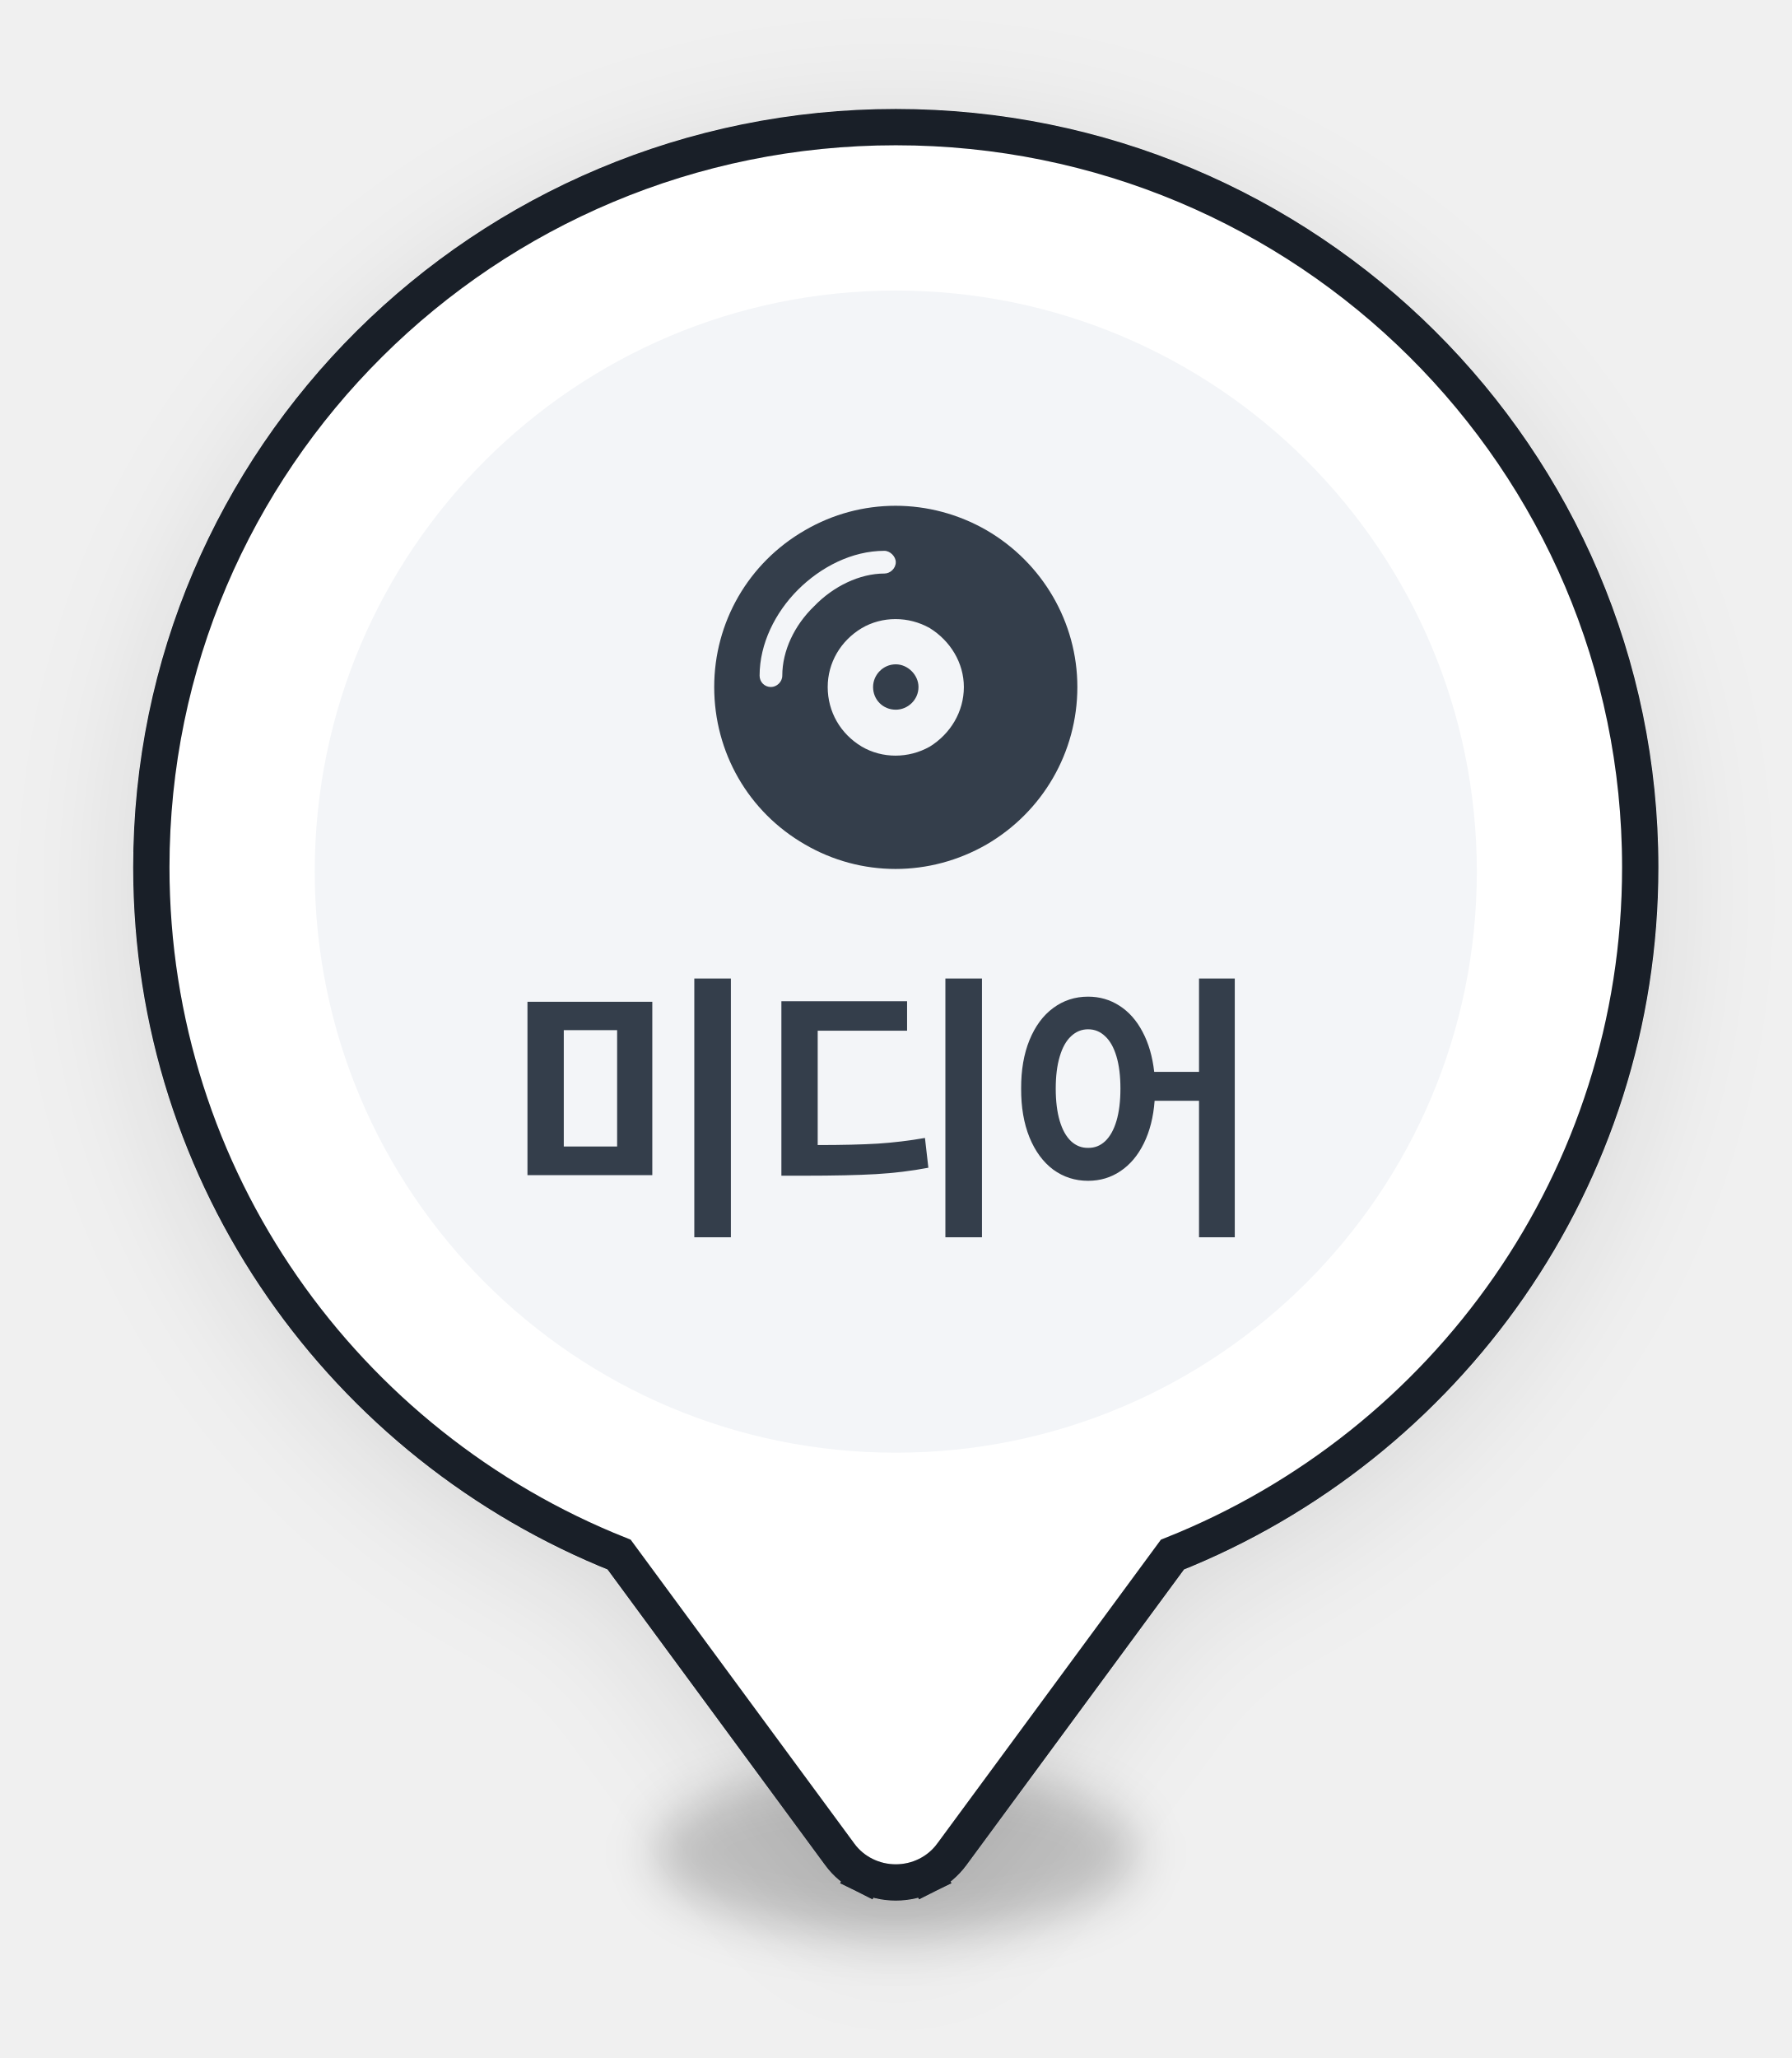
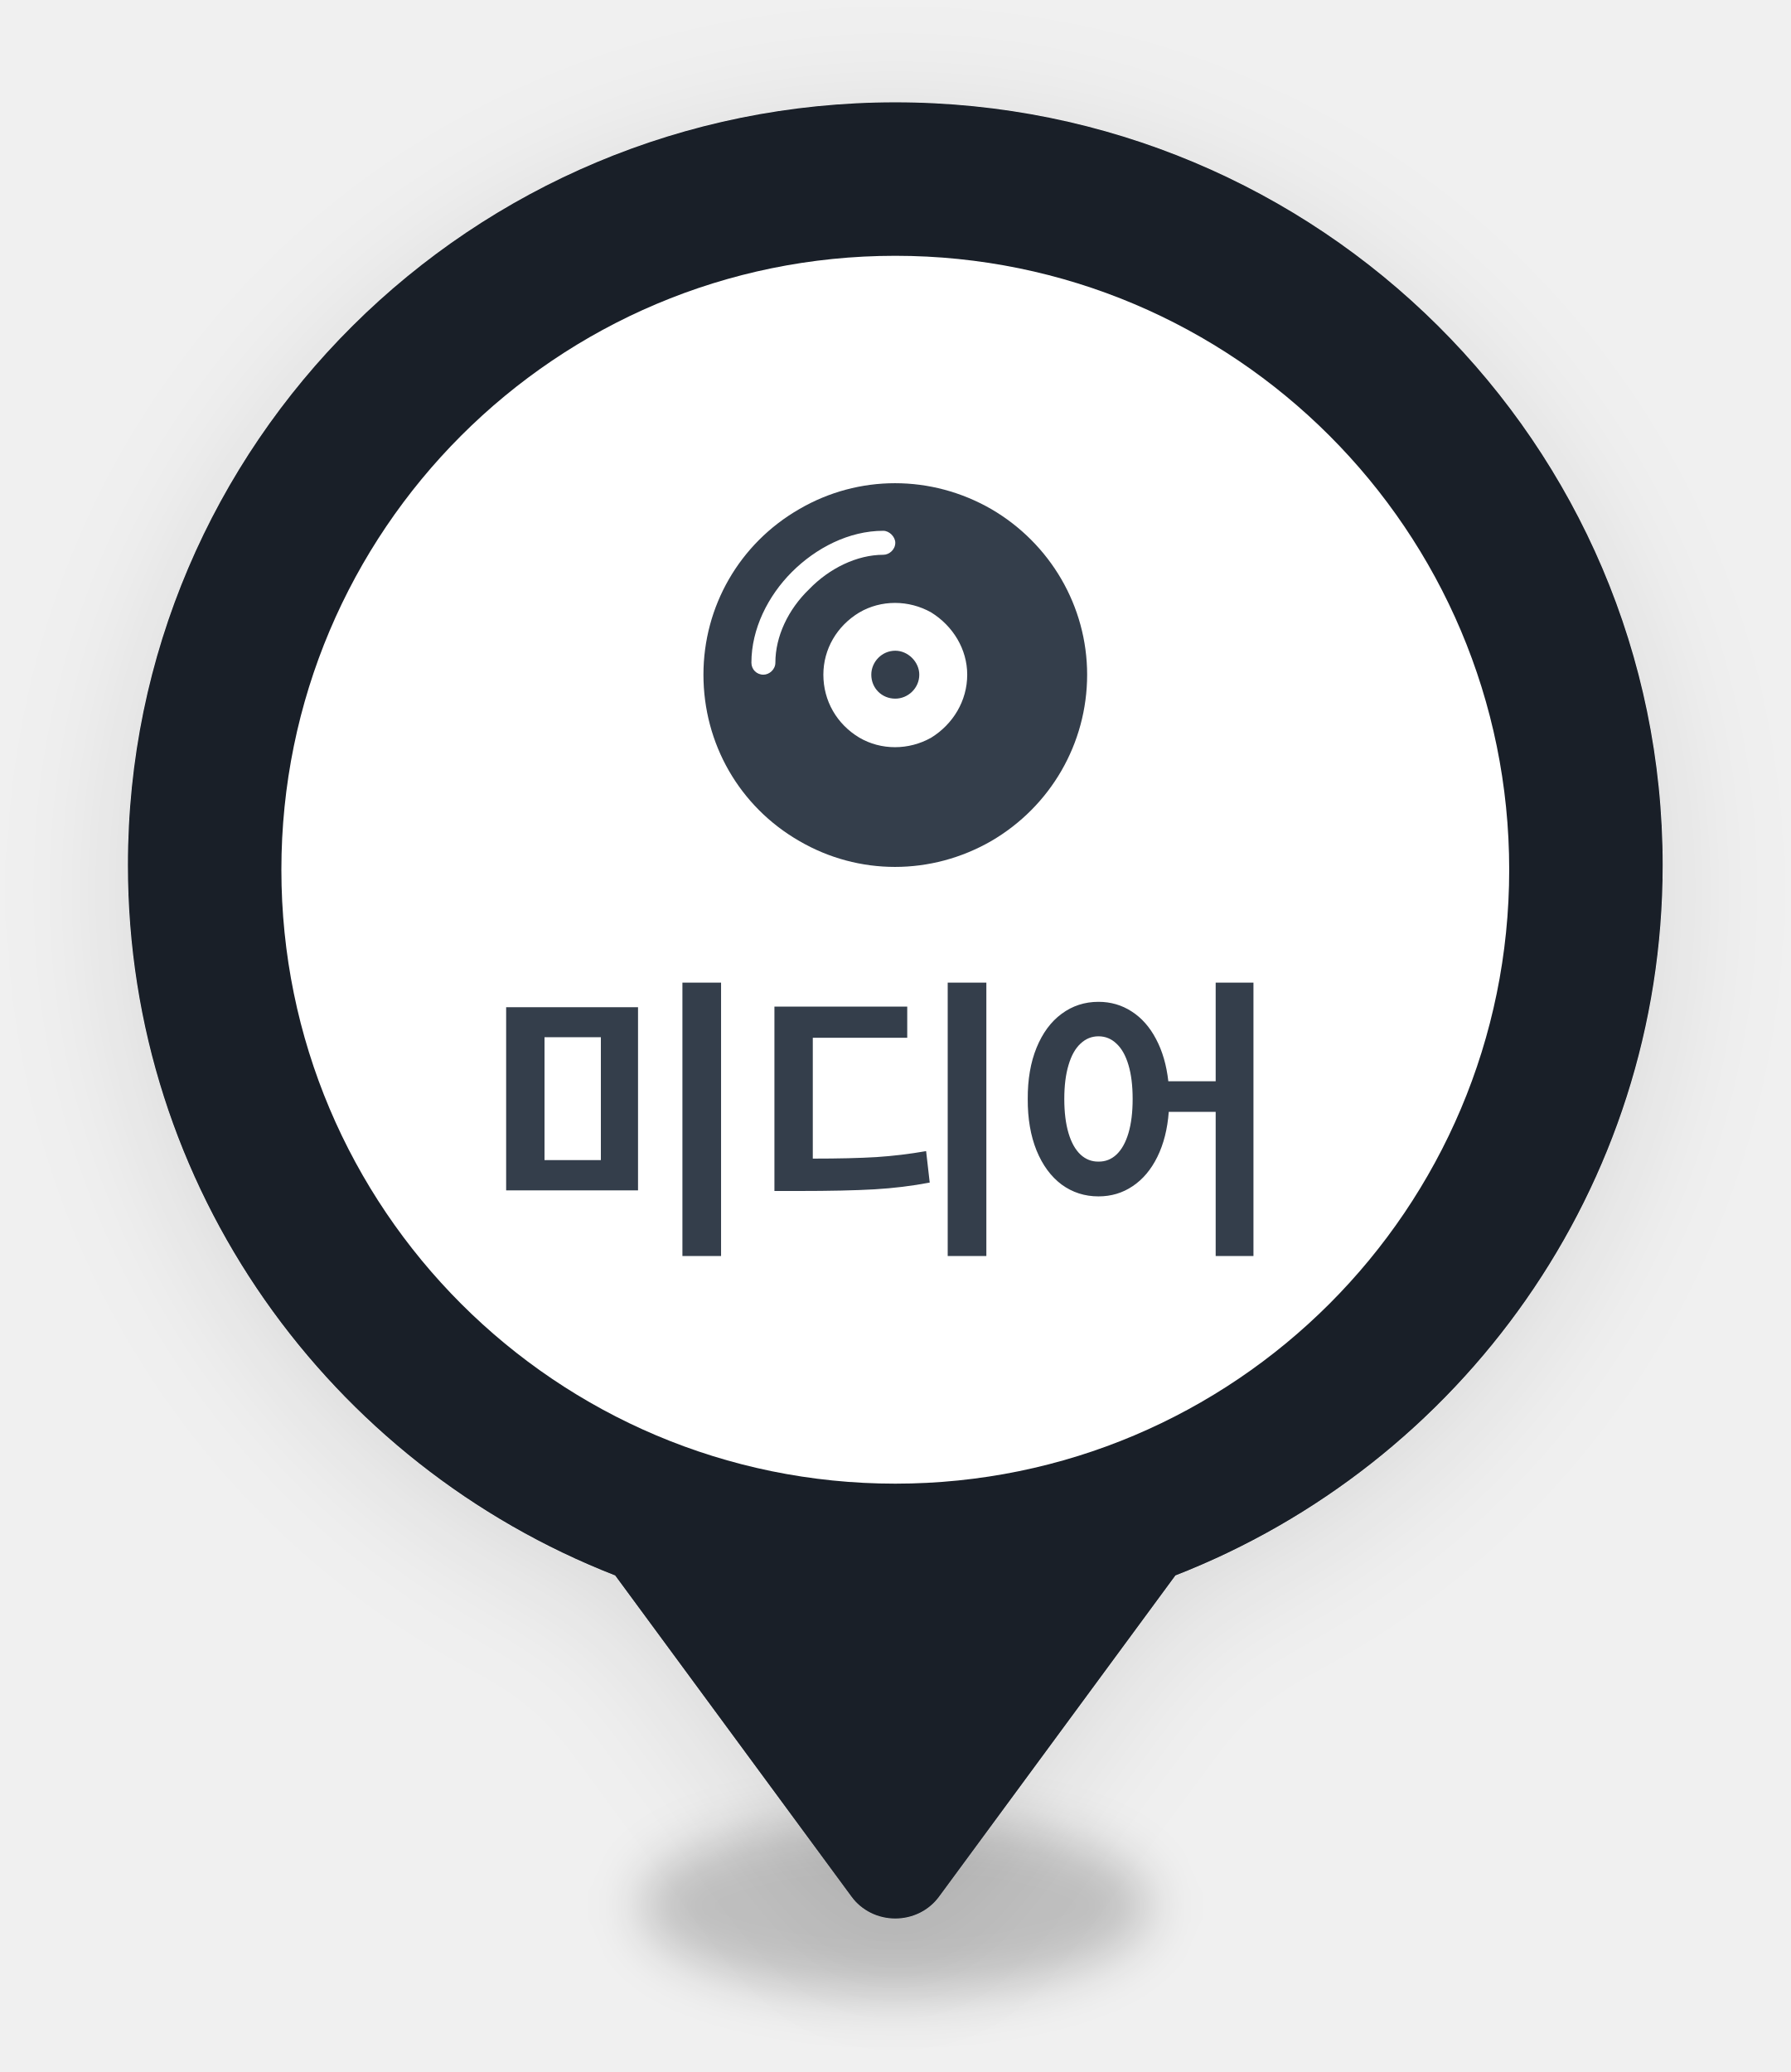
- <svg xmlns="http://www.w3.org/2000/svg" width="74" height="85" viewBox="0 0 74 85" fill="none">
-   <g filter="url(#filter0_f_170_6937)">
-     <ellipse cx="37" cy="76.5" rx="10" ry="3.5" fill="black" fill-opacity="0.2" />
+ <svg xmlns="http://www.w3.org/2000/svg" width="70" height="81" viewBox="0 0 70 81" fill="none">
+   <g filter="url(#filter0_f_173_13250)">
+     <ellipse cx="35" cy="74.5" rx="10" ry="3.5" fill="black" fill-opacity="0.2" />
  </g>
-   <g filter="url(#filter1_d_170_6937)">
-     <path fill-rule="evenodd" clip-rule="evenodd" d="M37 6C53.569 6 67 19.351 67 35.82C67 48.447 59.104 59.242 47.952 63.59L38.709 76.149C38.516 76.412 38.26 76.626 37.963 76.775C37.665 76.923 37.335 77 37 77C36.665 77 36.335 76.923 36.037 76.775C35.74 76.626 35.484 76.412 35.291 76.149L26.048 63.59C14.896 59.242 7 48.447 7 35.82C7 19.351 20.431 6 37 6Z" fill="white" />
-     <path d="M35.703 77.446L36.037 76.775L35.703 77.446C36.105 77.646 36.55 77.75 37 77.75C37.45 77.75 37.895 77.646 38.297 77.446L37.963 76.775L38.297 77.446C38.699 77.246 39.048 76.954 39.313 76.593C39.313 76.593 39.313 76.593 39.314 76.592L48.428 64.209C59.749 59.701 67.75 48.692 67.75 35.82C67.75 18.932 53.978 5.25 37 5.25C20.021 5.25 6.25 18.932 6.25 35.82C6.25 48.692 14.251 59.701 25.572 64.209L34.686 76.592C34.686 76.592 34.686 76.592 34.686 76.592C34.951 76.954 35.301 77.246 35.703 77.446Z" stroke="#191F28" stroke-width="1.5" />
+   <g filter="url(#filter1_d_173_13250)">
+     <path fill-rule="evenodd" clip-rule="evenodd" d="M35 4C51.569 4 65 17.351 65 33.82C65 46.447 57.104 57.242 45.952 61.59L36.709 74.149C36.516 74.412 36.26 74.626 35.963 74.775C35.665 74.923 35.335 75 35 75C34.665 75 34.335 74.923 34.037 74.775C33.74 74.626 33.484 74.412 33.291 74.149L24.048 61.59C12.896 57.242 5 46.447 5 33.82C5 17.351 18.431 4 35 4Z" fill="#191F28" />
  </g>
-   <path d="M61 36C61 22.745 50.255 12 37 12C23.745 12 13 22.745 13 36C13 49.255 23.745 60 37 60C50.255 60 61 49.255 61 36Z" fill="#F3F5F8" />
-   <path d="M29.5 28.375C29.5 25.709 30.906 23.248 33.25 21.9C35.565 20.553 38.406 20.553 40.75 21.9C43.065 23.248 44.5 25.709 44.5 28.375C44.5 31.07 43.065 33.531 40.75 34.879C38.406 36.227 35.565 36.227 33.25 34.879C30.906 33.531 29.5 31.07 29.5 28.375ZM37 29.312C36.473 29.312 36.062 28.902 36.062 28.375C36.062 27.877 36.473 27.438 37 27.438C37.498 27.438 37.938 27.877 37.938 28.375C37.938 28.902 37.498 29.312 37 29.312ZM34.188 28.375C34.188 29.4 34.715 30.309 35.594 30.836C36.443 31.334 37.527 31.334 38.406 30.836C39.256 30.309 39.812 29.4 39.812 28.375C39.812 27.379 39.256 26.471 38.406 25.943C37.527 25.445 36.443 25.445 35.594 25.943C34.715 26.471 34.188 27.379 34.188 28.375ZM32.312 27.906C32.312 26.881 32.81 25.826 33.631 25.035C34.422 24.215 35.506 23.688 36.531 23.688C36.766 23.688 37 23.482 37 23.219C37 22.984 36.766 22.75 36.531 22.75C35.184 22.75 33.895 23.424 32.957 24.361C32.02 25.299 31.375 26.588 31.375 27.906C31.375 28.17 31.58 28.375 31.844 28.375C32.078 28.375 32.312 28.17 32.312 27.906Z" fill="#343E4B" />
-   <path d="M26.943 48.535H21.787V41.375H26.943V48.535ZM25.49 47.352V42.547H23.287V47.352H25.49ZM28.678 40.414H30.189V51.102H28.678V40.414ZM40.56 51.102H39.049V40.414H40.56V51.102ZM32.275 41.352H37.467V42.57H33.775V47.293C34.783 47.293 35.611 47.273 36.26 47.234C36.912 47.191 37.56 47.113 38.205 47L38.346 48.23C37.647 48.363 36.926 48.451 36.184 48.494C35.441 48.537 34.447 48.559 33.201 48.559H32.275V41.352ZM44.943 41.164C45.42 41.164 45.852 41.289 46.238 41.539C46.629 41.789 46.947 42.148 47.193 42.617C47.443 43.086 47.603 43.637 47.674 44.27H49.525V40.414H51.002V51.102H49.525V45.465H47.691C47.641 46.137 47.492 46.723 47.246 47.223C47 47.723 46.678 48.105 46.279 48.371C45.885 48.637 45.44 48.77 44.943 48.77C44.404 48.77 43.924 48.615 43.502 48.307C43.084 47.994 42.758 47.551 42.523 46.977C42.289 46.398 42.174 45.727 42.178 44.961C42.174 44.199 42.289 43.531 42.523 42.957C42.758 42.383 43.084 41.941 43.502 41.633C43.924 41.32 44.404 41.164 44.943 41.164ZM43.607 44.961C43.607 45.48 43.662 45.926 43.772 46.297C43.881 46.664 44.037 46.943 44.24 47.135C44.443 47.322 44.678 47.414 44.943 47.41C45.213 47.414 45.447 47.322 45.647 47.135C45.85 46.943 46.006 46.664 46.115 46.297C46.225 45.926 46.279 45.48 46.279 44.961C46.279 44.441 46.225 43.998 46.115 43.631C46.006 43.264 45.85 42.986 45.647 42.799C45.447 42.607 45.213 42.512 44.943 42.512C44.678 42.512 44.443 42.607 44.24 42.799C44.037 42.986 43.881 43.266 43.772 43.637C43.662 44.004 43.607 44.445 43.607 44.961Z" fill="#343E4B" />
+   <path d="M59 34C59 20.745 48.255 10 35 10C21.745 10 11 20.745 11 34C11 47.255 21.745 58 35 58C48.255 58 59 47.255 59 34Z" fill="white" />
+   <path d="M27.5 26.375C27.5 23.709 28.906 21.248 31.25 19.9C33.565 18.553 36.406 18.553 38.75 19.9C41.065 21.248 42.5 23.709 42.5 26.375C42.5 29.07 41.065 31.531 38.75 32.879C36.406 34.227 33.565 34.227 31.25 32.879C28.906 31.531 27.5 29.07 27.5 26.375ZM35 27.312C34.473 27.312 34.062 26.902 34.062 26.375C34.062 25.877 34.473 25.438 35 25.438C35.498 25.438 35.938 25.877 35.938 26.375C35.938 26.902 35.498 27.312 35 27.312ZM32.188 26.375C32.188 27.4 32.715 28.309 33.594 28.836C34.443 29.334 35.527 29.334 36.406 28.836C37.256 28.309 37.812 27.4 37.812 26.375C37.812 25.379 37.256 24.471 36.406 23.943C35.527 23.445 34.443 23.445 33.594 23.943C32.715 24.471 32.188 25.379 32.188 26.375ZM30.312 25.906C30.312 24.881 30.811 23.826 31.631 23.035C32.422 22.215 33.506 21.688 34.531 21.688C34.766 21.688 35 21.482 35 21.219C35 20.984 34.766 20.75 34.531 20.75C33.184 20.75 31.895 21.424 30.957 22.361C30.02 23.299 29.375 24.588 29.375 25.906C29.375 26.17 29.58 26.375 29.844 26.375C30.078 26.375 30.312 26.17 30.312 25.906Z" fill="#343E4B" />
+   <path d="M24.943 46.535H19.787V39.375H24.943V46.535ZM23.49 45.352V40.547H21.287V45.352H23.49ZM26.678 38.414H28.189V49.102H26.678V38.414ZM38.56 49.102H37.049V38.414H38.56V49.102ZM30.275 39.352H35.467V40.57H31.775V45.293C32.783 45.293 33.611 45.273 34.26 45.234C34.912 45.191 35.56 45.113 36.205 45L36.346 46.23C35.647 46.363 34.926 46.451 34.184 46.494C33.441 46.537 32.447 46.559 31.201 46.559H30.275V39.352ZM42.943 39.164C43.42 39.164 43.852 39.289 44.238 39.539C44.629 39.789 44.947 40.148 45.193 40.617C45.443 41.086 45.603 41.637 45.674 42.27H47.525V38.414H49.002V49.102H47.525V43.465H45.691C45.641 44.137 45.492 44.723 45.246 45.223C45 45.723 44.678 46.105 44.279 46.371C43.885 46.637 43.44 46.77 42.943 46.77C42.404 46.77 41.924 46.615 41.502 46.307C41.084 45.994 40.758 45.551 40.523 44.977C40.289 44.398 40.174 43.727 40.178 42.961C40.174 42.199 40.289 41.531 40.523 40.957C40.758 40.383 41.084 39.941 41.502 39.633C41.924 39.32 42.404 39.164 42.943 39.164ZM41.607 42.961C41.607 43.48 41.662 43.926 41.772 44.297C41.881 44.664 42.037 44.943 42.24 45.135C42.443 45.322 42.678 45.414 42.943 45.41C43.213 45.414 43.447 45.322 43.647 45.135C43.85 44.943 44.006 44.664 44.115 44.297C44.225 43.926 44.279 43.48 44.279 42.961C44.279 42.441 44.225 41.998 44.115 41.631C44.006 41.264 43.85 40.986 43.647 40.799C43.447 40.607 43.213 40.512 42.943 40.512C42.678 40.512 42.443 40.607 42.24 40.799C42.037 40.986 41.881 41.266 41.772 41.637C41.662 42.004 41.607 42.445 41.607 42.961Z" fill="#343E4B" />
  <defs>
-     <filter id="filter0_f_170_6937" x="25" y="71" width="24" height="11" filterUnits="userSpaceOnUse" color-interpolation-filters="sRGB">
+     <filter id="filter0_f_173_13250" x="23" y="69" width="24" height="11" filterUnits="userSpaceOnUse" color-interpolation-filters="sRGB">
      <feFlood flood-opacity="0" result="BackgroundImageFix" />
      <feBlend mode="normal" in="SourceGraphic" in2="BackgroundImageFix" result="shape" />
-       <feGaussianBlur stdDeviation="1" result="effect1_foregroundBlur_170_6937" />
+       <feGaussianBlur stdDeviation="1" result="effect1_foregroundBlur_173_13250" />
    </filter>
-     <filter id="filter1_d_170_6937" x="0.5" y="0.5" width="73" height="84" filterUnits="userSpaceOnUse" color-interpolation-filters="sRGB">
+     <filter id="filter1_d_173_13250" x="0" y="0" width="70" height="81" filterUnits="userSpaceOnUse" color-interpolation-filters="sRGB">
      <feFlood flood-opacity="0" result="BackgroundImageFix" />
      <feColorMatrix in="SourceAlpha" type="matrix" values="0 0 0 0 0 0 0 0 0 0 0 0 0 0 0 0 0 0 127 0" result="hardAlpha" />
      <feOffset dy="1" />
      <feGaussianBlur stdDeviation="2.5" />
      <feComposite in2="hardAlpha" operator="out" />
      <feColorMatrix type="matrix" values="0 0 0 0 0 0 0 0 0 0 0 0 0 0 0 0 0 0 0.1 0" />
-       <feBlend mode="normal" in2="BackgroundImageFix" result="effect1_dropShadow_170_6937" />
-       <feBlend mode="normal" in="SourceGraphic" in2="effect1_dropShadow_170_6937" result="shape" />
+       <feBlend mode="normal" in2="BackgroundImageFix" result="effect1_dropShadow_173_13250" />
+       <feBlend mode="normal" in="SourceGraphic" in2="effect1_dropShadow_173_13250" result="shape" />
    </filter>
  </defs>
</svg>
